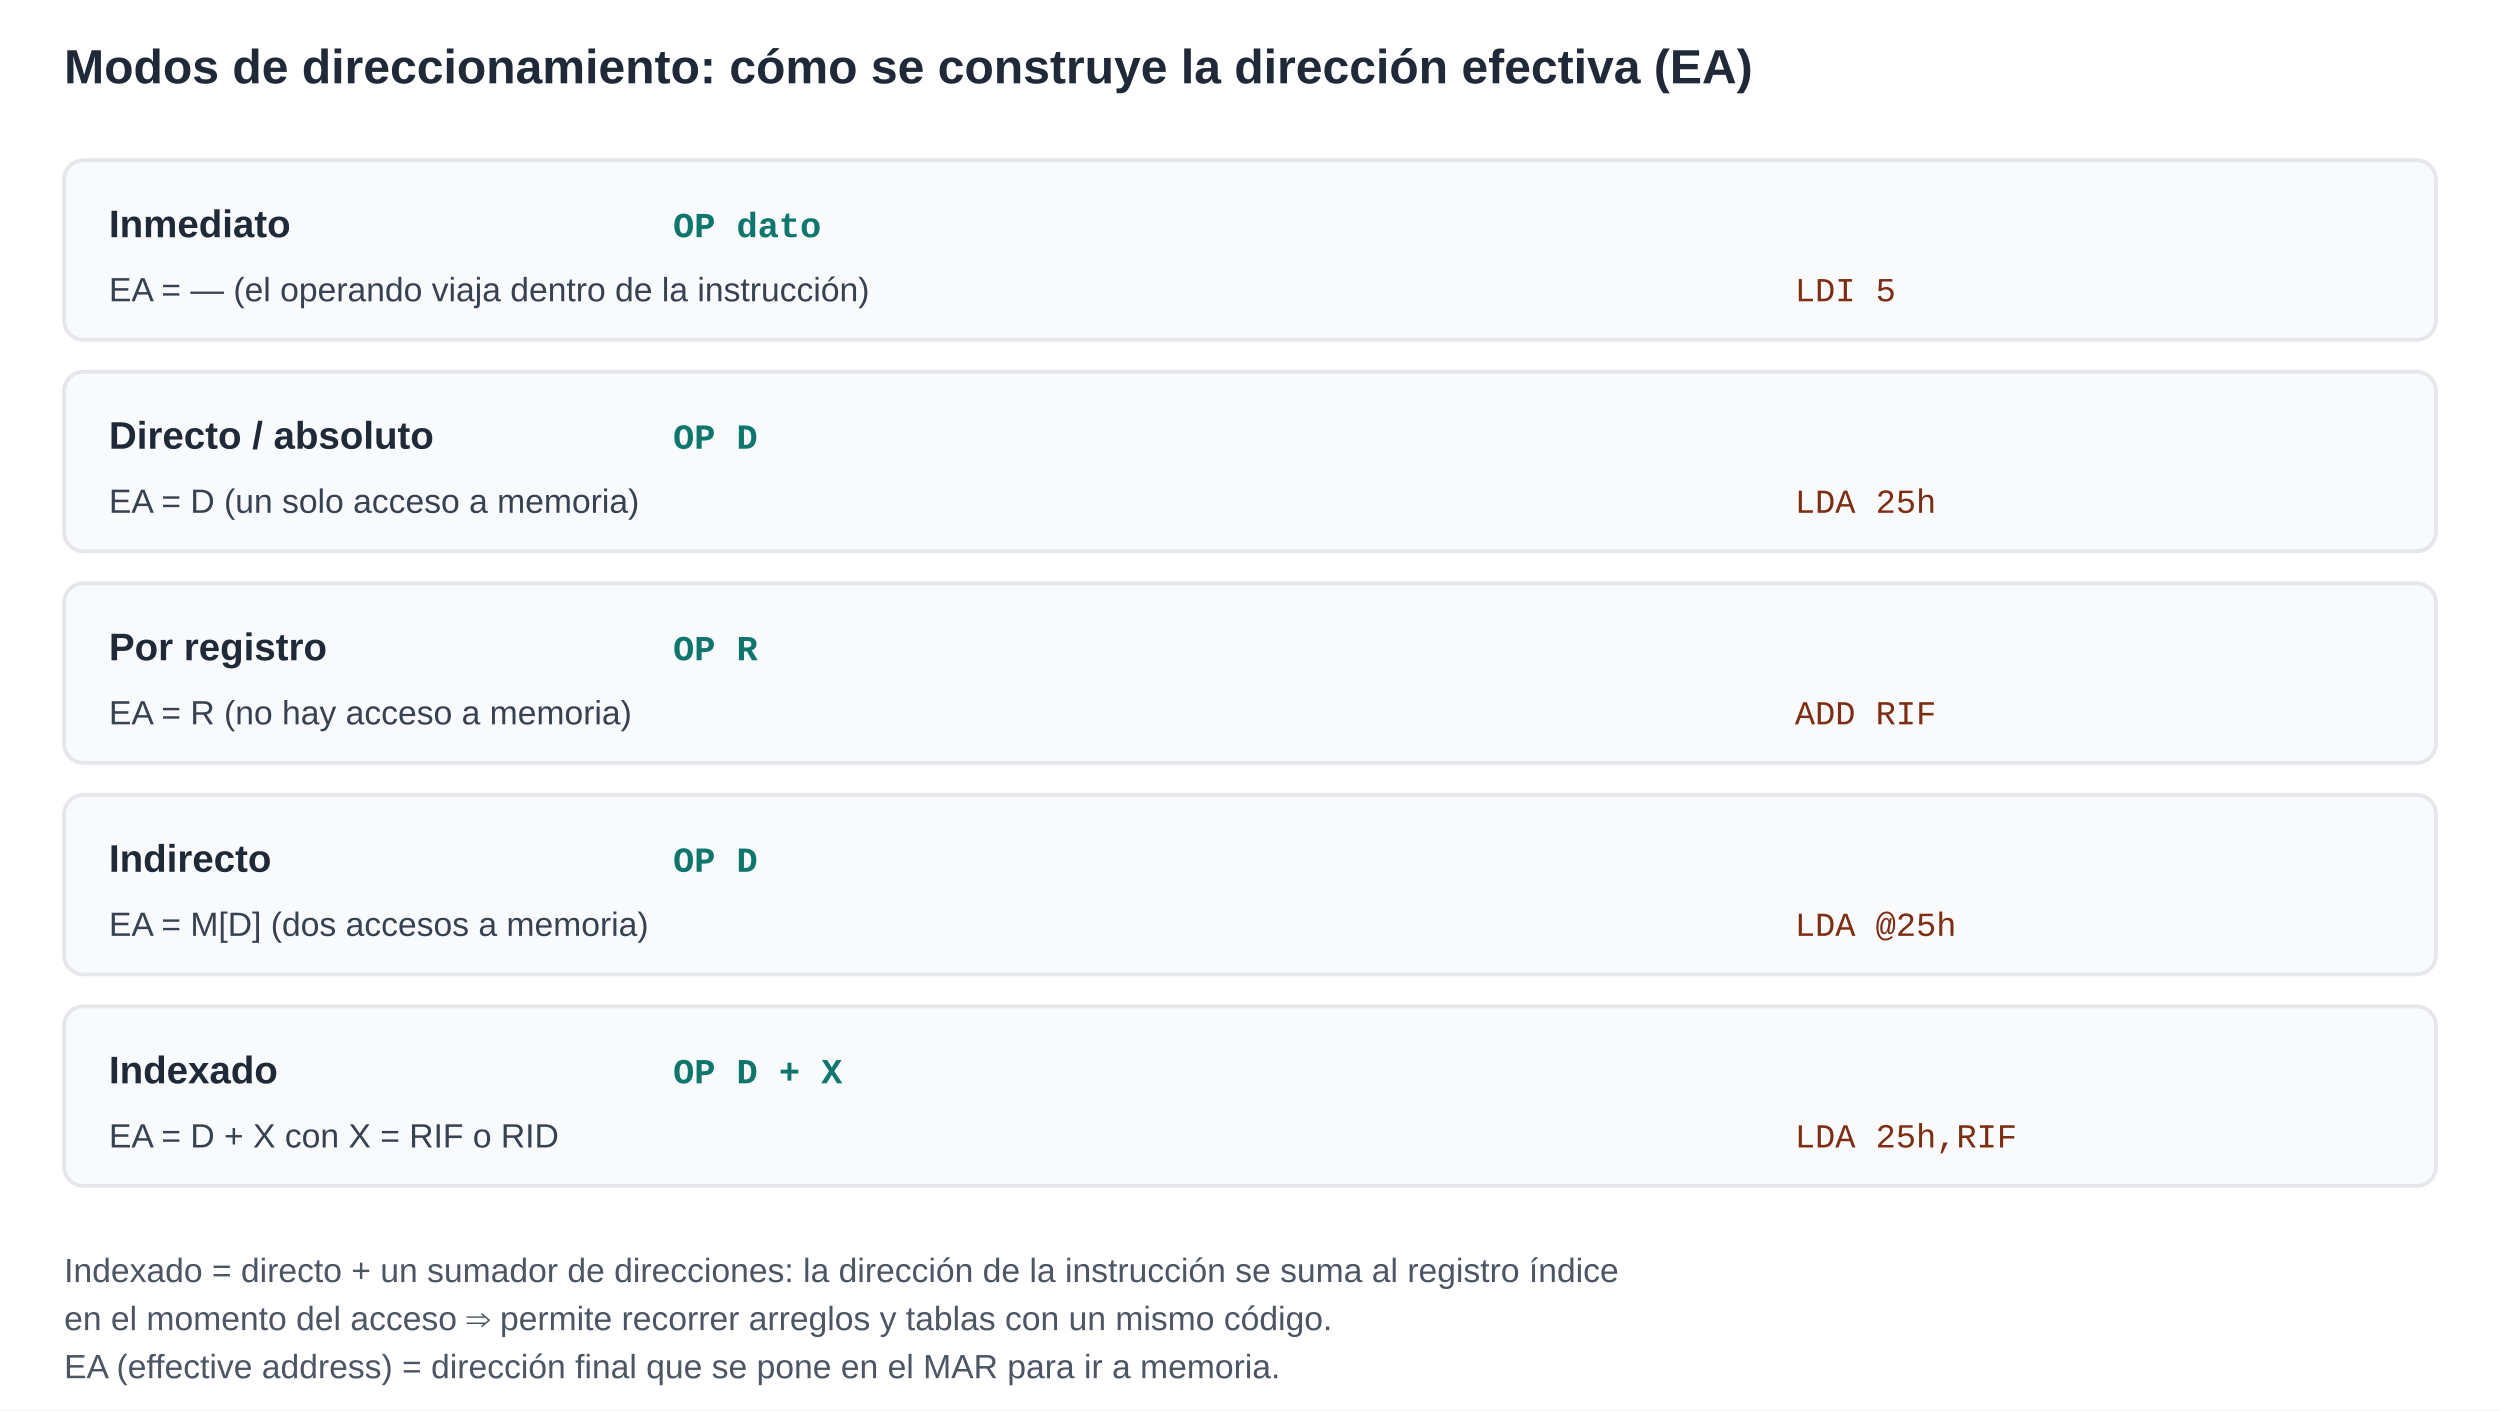
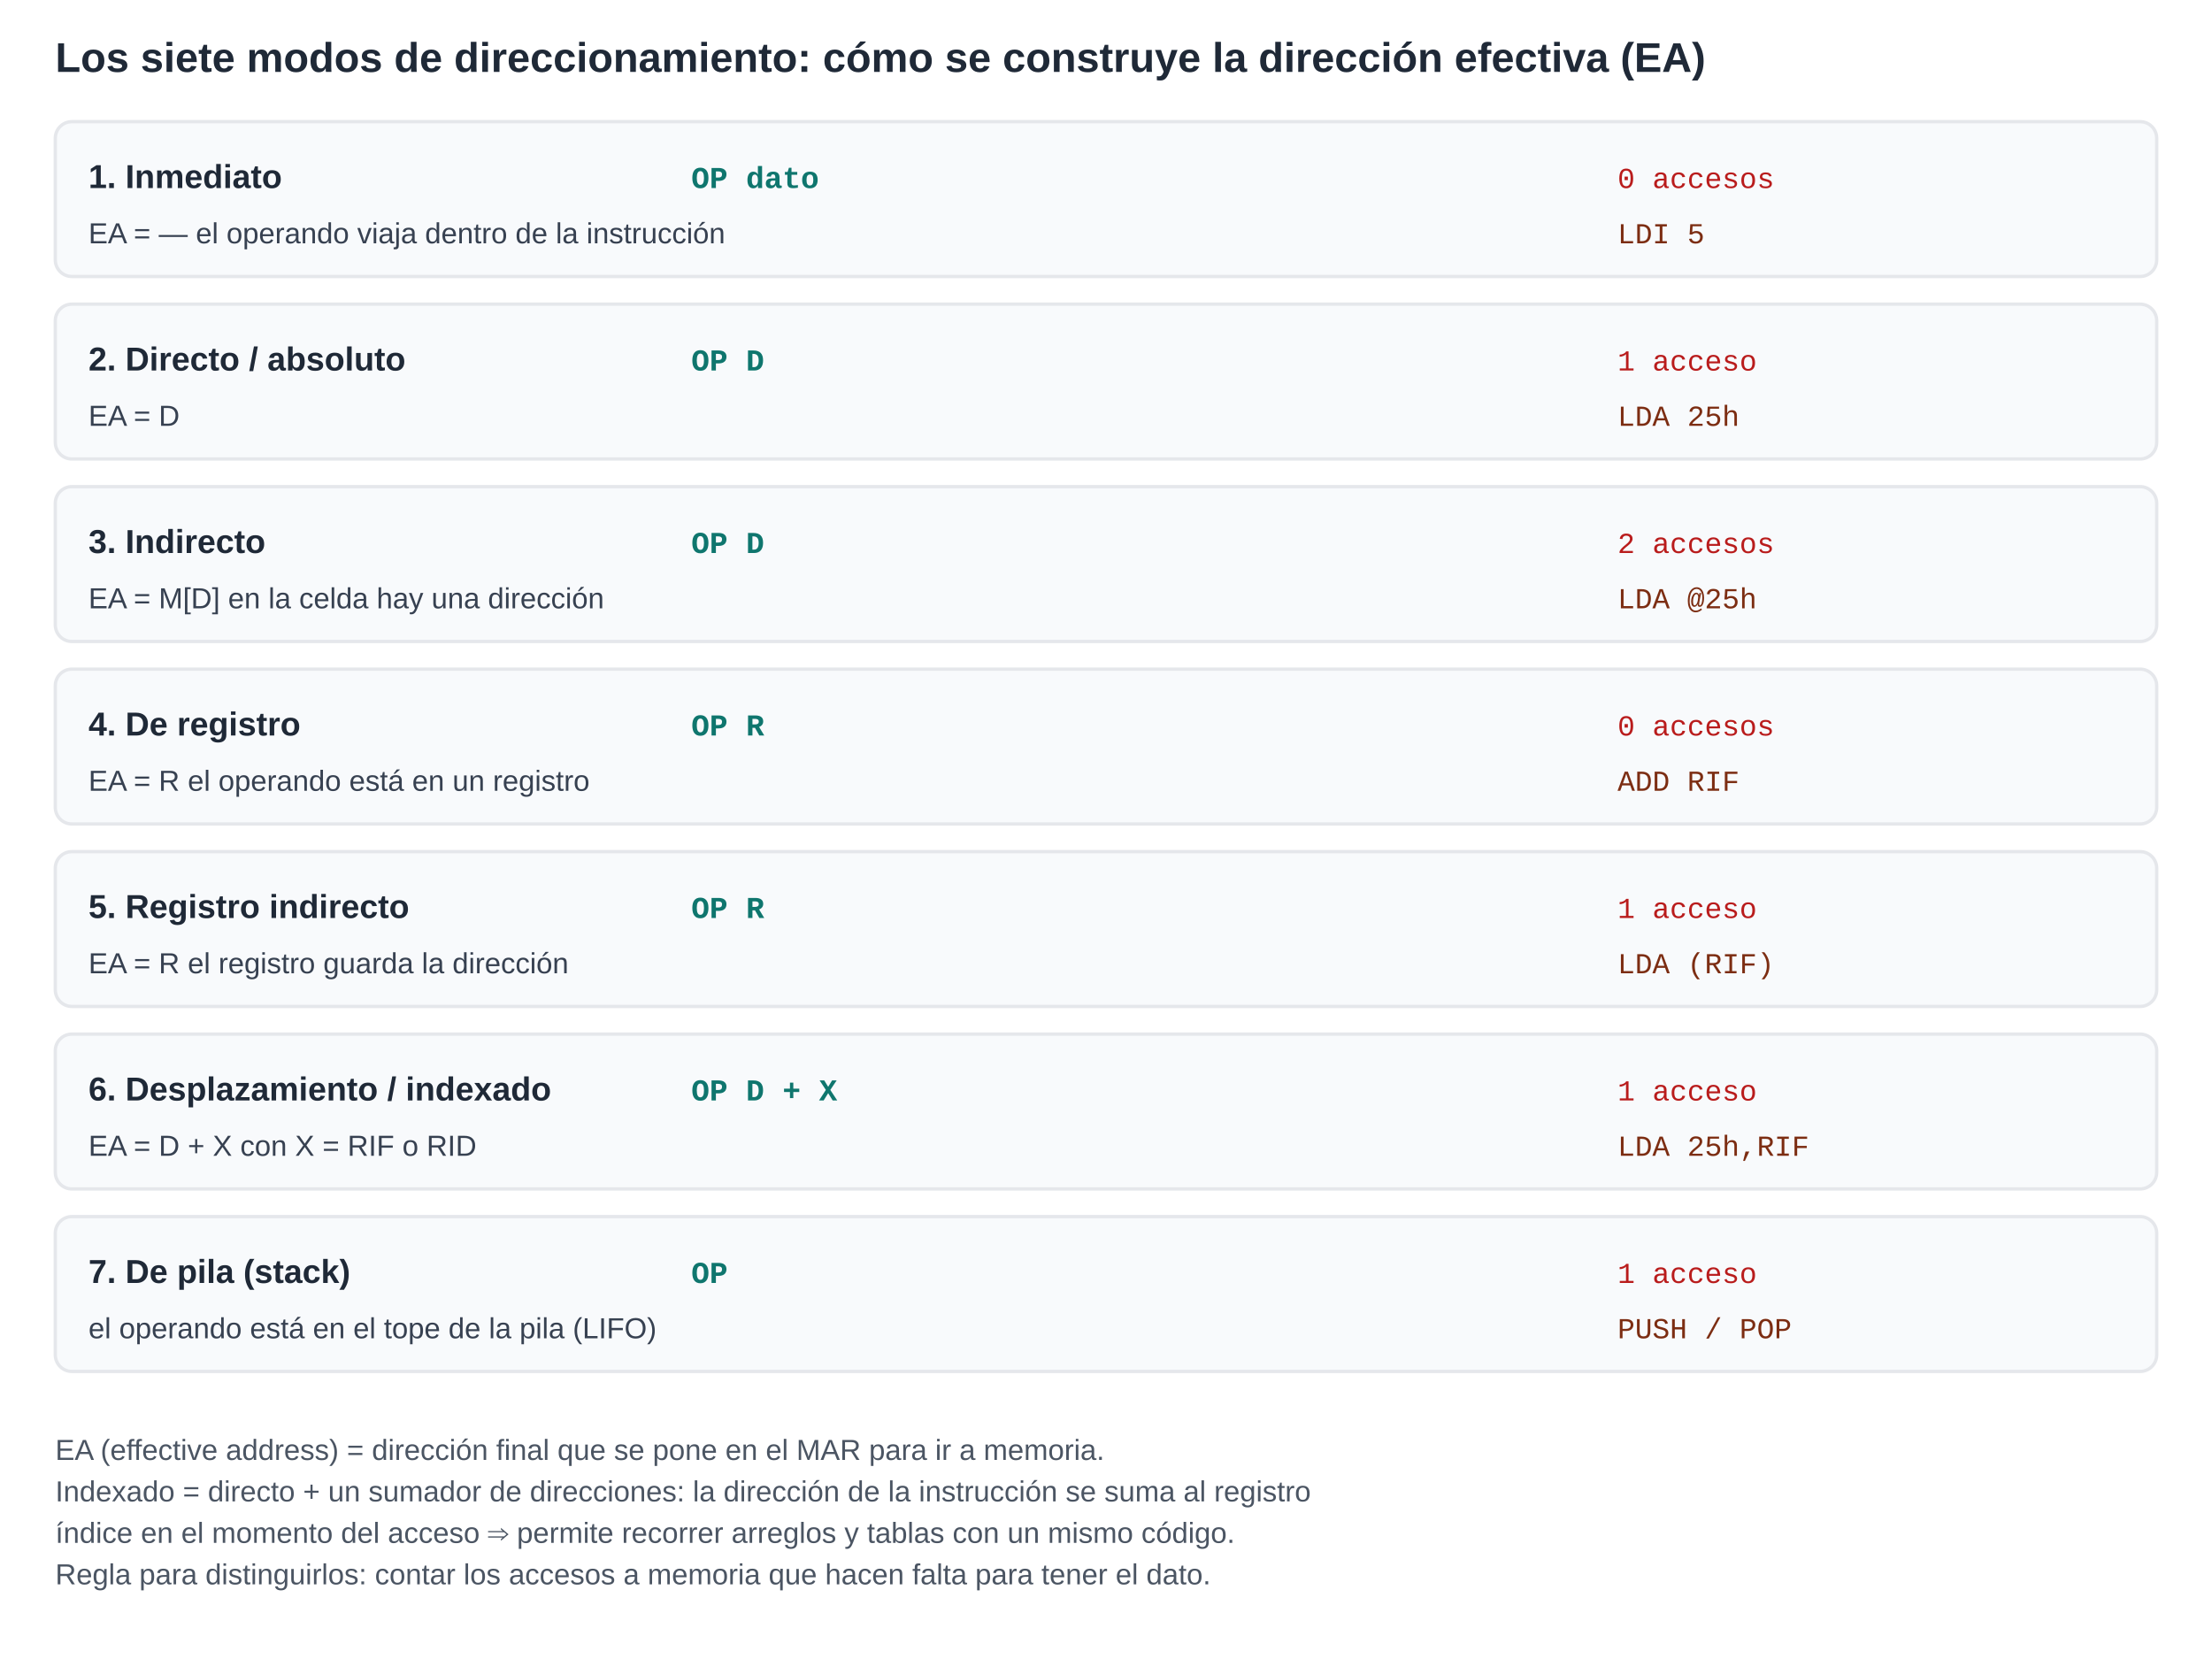
- <svg xmlns="http://www.w3.org/2000/svg" width="780" height="440" viewBox="0 0 780 440">
+ <svg xmlns="http://www.w3.org/2000/svg" width="800" height="600" viewBox="0 0 800 600">
  <rect width="100%" height="100%" fill="#ffffff" />
-   <text x="20" y="26" font-family="'Segoe UI', 'Helvetica Neue', Arial, sans-serif" font-size="15" font-weight="700" text-anchor="start" fill="#1f2937">Modos de direccionamiento: cómo se construye la dirección efectiva (EA)</text>
-   <rect x="20" y="50" width="740" height="56" rx="6" fill="#f8fafc" stroke="#e5e7eb" stroke-width="1.2" />
-   <text x="34" y="74" font-family="'Segoe UI', 'Helvetica Neue', Arial, sans-serif" font-size="12" font-weight="700" text-anchor="start" fill="#1f2937">Inmediato</text>
-   <text x="210" y="74" font-family="Consolas, 'Courier New', monospace" font-size="11" font-weight="600" text-anchor="start" fill="#0f766e">OP  dato</text>
-   <text x="34" y="94" font-family="'Segoe UI', 'Helvetica Neue', Arial, sans-serif" font-size="10.5" font-weight="400" text-anchor="start" fill="#374151">EA = — (el operando viaja dentro de la instrucción)</text>
-   <text x="560" y="94" font-family="Consolas, 'Courier New', monospace" font-size="10.5" font-weight="400" text-anchor="start" fill="#7c2d12">LDI 5</text>
-   <rect x="20" y="116" width="740" height="56" rx="6" fill="#f8fafc" stroke="#e5e7eb" stroke-width="1.2" />
-   <text x="34" y="140" font-family="'Segoe UI', 'Helvetica Neue', Arial, sans-serif" font-size="12" font-weight="700" text-anchor="start" fill="#1f2937">Directo / absoluto</text>
-   <text x="210" y="140" font-family="Consolas, 'Courier New', monospace" font-size="11" font-weight="600" text-anchor="start" fill="#0f766e">OP  D</text>
-   <text x="34" y="160" font-family="'Segoe UI', 'Helvetica Neue', Arial, sans-serif" font-size="10.5" font-weight="400" text-anchor="start" fill="#374151">EA = D  (un solo acceso a memoria)</text>
-   <text x="560" y="160" font-family="Consolas, 'Courier New', monospace" font-size="10.5" font-weight="400" text-anchor="start" fill="#7c2d12">LDA 25h</text>
-   <rect x="20" y="182" width="740" height="56" rx="6" fill="#f8fafc" stroke="#e5e7eb" stroke-width="1.2" />
-   <text x="34" y="206" font-family="'Segoe UI', 'Helvetica Neue', Arial, sans-serif" font-size="12" font-weight="700" text-anchor="start" fill="#1f2937">Por registro</text>
-   <text x="210" y="206" font-family="Consolas, 'Courier New', monospace" font-size="11" font-weight="600" text-anchor="start" fill="#0f766e">OP  R</text>
-   <text x="34" y="226" font-family="'Segoe UI', 'Helvetica Neue', Arial, sans-serif" font-size="10.5" font-weight="400" text-anchor="start" fill="#374151">EA = R  (no hay acceso a memoria)</text>
-   <text x="560" y="226" font-family="Consolas, 'Courier New', monospace" font-size="10.5" font-weight="400" text-anchor="start" fill="#7c2d12">ADD RIF</text>
-   <rect x="20" y="248" width="740" height="56" rx="6" fill="#f8fafc" stroke="#e5e7eb" stroke-width="1.2" />
-   <text x="34" y="272" font-family="'Segoe UI', 'Helvetica Neue', Arial, sans-serif" font-size="12" font-weight="700" text-anchor="start" fill="#1f2937">Indirecto</text>
-   <text x="210" y="272" font-family="Consolas, 'Courier New', monospace" font-size="11" font-weight="600" text-anchor="start" fill="#0f766e">OP  D</text>
-   <text x="34" y="292" font-family="'Segoe UI', 'Helvetica Neue', Arial, sans-serif" font-size="10.5" font-weight="400" text-anchor="start" fill="#374151">EA = M[D]  (dos accesos a memoria)</text>
-   <text x="560" y="292" font-family="Consolas, 'Courier New', monospace" font-size="10.5" font-weight="400" text-anchor="start" fill="#7c2d12">LDA @25h</text>
-   <rect x="20" y="314" width="740" height="56" rx="6" fill="#f8fafc" stroke="#e5e7eb" stroke-width="1.2" />
-   <text x="34" y="338" font-family="'Segoe UI', 'Helvetica Neue', Arial, sans-serif" font-size="12" font-weight="700" text-anchor="start" fill="#1f2937">Indexado</text>
-   <text x="210" y="338" font-family="Consolas, 'Courier New', monospace" font-size="11" font-weight="600" text-anchor="start" fill="#0f766e">OP  D + X</text>
-   <text x="34" y="358" font-family="'Segoe UI', 'Helvetica Neue', Arial, sans-serif" font-size="10.5" font-weight="400" text-anchor="start" fill="#374151">EA = D + X   con X = RIF o RID</text>
-   <text x="560" y="358" font-family="Consolas, 'Courier New', monospace" font-size="10.5" font-weight="400" text-anchor="start" fill="#7c2d12">LDA 25h,RIF</text>
-   <text x="20" y="400" font-family="'Segoe UI', 'Helvetica Neue', Arial, sans-serif" font-size="10.5" font-weight="400" text-anchor="start" fill="#4b5563">Indexado = directo + un sumador de direcciones: la dirección de la instrucción se suma al registro índice</text>
-   <text x="20" y="415" font-family="'Segoe UI', 'Helvetica Neue', Arial, sans-serif" font-size="10.5" font-weight="400" text-anchor="start" fill="#4b5563">en el momento del acceso ⇒ permite recorrer arreglos y tablas con un mismo código.</text>
-   <text x="20" y="430" font-family="'Segoe UI', 'Helvetica Neue', Arial, sans-serif" font-size="10.5" font-weight="400" text-anchor="start" fill="#4b5563">EA (effective address) = dirección final que se pone en el MAR para ir a memoria.</text>
+   <text x="20" y="26" font-family="'Segoe UI', 'Helvetica Neue', Arial, sans-serif" font-size="15" font-weight="700" text-anchor="start" fill="#1f2937">Los siete modos de direccionamiento: cómo se construye la dirección efectiva (EA)</text>
+   <rect x="20" y="44" width="760" height="56" rx="6" fill="#f8fafc" stroke="#e5e7eb" stroke-width="1.2" />
+   <text x="32" y="68" font-family="'Segoe UI', 'Helvetica Neue', Arial, sans-serif" font-size="12" font-weight="700" text-anchor="start" fill="#1f2937">1. Inmediato</text>
+   <text x="250" y="68" font-family="Consolas, 'Courier New', monospace" font-size="11" font-weight="600" text-anchor="start" fill="#0f766e">OP  dato</text>
+   <text x="32" y="88" font-family="'Segoe UI', 'Helvetica Neue', Arial, sans-serif" font-size="10.5" font-weight="400" text-anchor="start" fill="#374151">EA = —   el operando viaja dentro de la instrucción</text>
+   <text x="585" y="68" font-family="Consolas, 'Courier New', monospace" font-size="10.5" font-weight="400" text-anchor="start" fill="#b91c1c">0 accesos</text>
+   <text x="585" y="88" font-family="Consolas, 'Courier New', monospace" font-size="10.5" font-weight="400" text-anchor="start" fill="#7c2d12">LDI 5</text>
+   <rect x="20" y="110" width="760" height="56" rx="6" fill="#f8fafc" stroke="#e5e7eb" stroke-width="1.2" />
+   <text x="32" y="134" font-family="'Segoe UI', 'Helvetica Neue', Arial, sans-serif" font-size="12" font-weight="700" text-anchor="start" fill="#1f2937">2. Directo / absoluto</text>
+   <text x="250" y="134" font-family="Consolas, 'Courier New', monospace" font-size="11" font-weight="600" text-anchor="start" fill="#0f766e">OP  D</text>
+   <text x="32" y="154" font-family="'Segoe UI', 'Helvetica Neue', Arial, sans-serif" font-size="10.5" font-weight="400" text-anchor="start" fill="#374151">EA = D</text>
+   <text x="585" y="134" font-family="Consolas, 'Courier New', monospace" font-size="10.5" font-weight="400" text-anchor="start" fill="#b91c1c">1 acceso</text>
+   <text x="585" y="154" font-family="Consolas, 'Courier New', monospace" font-size="10.5" font-weight="400" text-anchor="start" fill="#7c2d12">LDA 25h</text>
+   <rect x="20" y="176" width="760" height="56" rx="6" fill="#f8fafc" stroke="#e5e7eb" stroke-width="1.2" />
+   <text x="32" y="200" font-family="'Segoe UI', 'Helvetica Neue', Arial, sans-serif" font-size="12" font-weight="700" text-anchor="start" fill="#1f2937">3. Indirecto</text>
+   <text x="250" y="200" font-family="Consolas, 'Courier New', monospace" font-size="11" font-weight="600" text-anchor="start" fill="#0f766e">OP  D</text>
+   <text x="32" y="220" font-family="'Segoe UI', 'Helvetica Neue', Arial, sans-serif" font-size="10.5" font-weight="400" text-anchor="start" fill="#374151">EA = M[D]   en la celda hay una dirección</text>
+   <text x="585" y="200" font-family="Consolas, 'Courier New', monospace" font-size="10.5" font-weight="400" text-anchor="start" fill="#b91c1c">2 accesos</text>
+   <text x="585" y="220" font-family="Consolas, 'Courier New', monospace" font-size="10.5" font-weight="400" text-anchor="start" fill="#7c2d12">LDA @25h</text>
+   <rect x="20" y="242" width="760" height="56" rx="6" fill="#f8fafc" stroke="#e5e7eb" stroke-width="1.2" />
+   <text x="32" y="266" font-family="'Segoe UI', 'Helvetica Neue', Arial, sans-serif" font-size="12" font-weight="700" text-anchor="start" fill="#1f2937">4. De registro</text>
+   <text x="250" y="266" font-family="Consolas, 'Courier New', monospace" font-size="11" font-weight="600" text-anchor="start" fill="#0f766e">OP  R</text>
+   <text x="32" y="286" font-family="'Segoe UI', 'Helvetica Neue', Arial, sans-serif" font-size="10.5" font-weight="400" text-anchor="start" fill="#374151">EA = R   el operando está en un registro</text>
+   <text x="585" y="266" font-family="Consolas, 'Courier New', monospace" font-size="10.5" font-weight="400" text-anchor="start" fill="#b91c1c">0 accesos</text>
+   <text x="585" y="286" font-family="Consolas, 'Courier New', monospace" font-size="10.5" font-weight="400" text-anchor="start" fill="#7c2d12">ADD RIF</text>
+   <rect x="20" y="308" width="760" height="56" rx="6" fill="#f8fafc" stroke="#e5e7eb" stroke-width="1.2" />
+   <text x="32" y="332" font-family="'Segoe UI', 'Helvetica Neue', Arial, sans-serif" font-size="12" font-weight="700" text-anchor="start" fill="#1f2937">5. Registro indirecto</text>
+   <text x="250" y="332" font-family="Consolas, 'Courier New', monospace" font-size="11" font-weight="600" text-anchor="start" fill="#0f766e">OP  R</text>
+   <text x="32" y="352" font-family="'Segoe UI', 'Helvetica Neue', Arial, sans-serif" font-size="10.5" font-weight="400" text-anchor="start" fill="#374151">EA = R   el registro guarda la dirección</text>
+   <text x="585" y="332" font-family="Consolas, 'Courier New', monospace" font-size="10.5" font-weight="400" text-anchor="start" fill="#b91c1c">1 acceso</text>
+   <text x="585" y="352" font-family="Consolas, 'Courier New', monospace" font-size="10.5" font-weight="400" text-anchor="start" fill="#7c2d12">LDA (RIF)</text>
+   <rect x="20" y="374" width="760" height="56" rx="6" fill="#f8fafc" stroke="#e5e7eb" stroke-width="1.2" />
+   <text x="32" y="398" font-family="'Segoe UI', 'Helvetica Neue', Arial, sans-serif" font-size="12" font-weight="700" text-anchor="start" fill="#1f2937">6. Desplazamiento / indexado</text>
+   <text x="250" y="398" font-family="Consolas, 'Courier New', monospace" font-size="11" font-weight="600" text-anchor="start" fill="#0f766e">OP  D + X</text>
+   <text x="32" y="418" font-family="'Segoe UI', 'Helvetica Neue', Arial, sans-serif" font-size="10.5" font-weight="400" text-anchor="start" fill="#374151">EA = D + X   con X = RIF o RID</text>
+   <text x="585" y="398" font-family="Consolas, 'Courier New', monospace" font-size="10.5" font-weight="400" text-anchor="start" fill="#b91c1c">1 acceso</text>
+   <text x="585" y="418" font-family="Consolas, 'Courier New', monospace" font-size="10.5" font-weight="400" text-anchor="start" fill="#7c2d12">LDA 25h,RIF</text>
+   <rect x="20" y="440" width="760" height="56" rx="6" fill="#f8fafc" stroke="#e5e7eb" stroke-width="1.2" />
+   <text x="32" y="464" font-family="'Segoe UI', 'Helvetica Neue', Arial, sans-serif" font-size="12" font-weight="700" text-anchor="start" fill="#1f2937">7. De pila (stack)</text>
+   <text x="250" y="464" font-family="Consolas, 'Courier New', monospace" font-size="11" font-weight="600" text-anchor="start" fill="#0f766e">OP</text>
+   <text x="32" y="484" font-family="'Segoe UI', 'Helvetica Neue', Arial, sans-serif" font-size="10.5" font-weight="400" text-anchor="start" fill="#374151">el operando está en el tope de la pila (LIFO)</text>
+   <text x="585" y="464" font-family="Consolas, 'Courier New', monospace" font-size="10.5" font-weight="400" text-anchor="start" fill="#b91c1c">1 acceso</text>
+   <text x="585" y="484" font-family="Consolas, 'Courier New', monospace" font-size="10.5" font-weight="400" text-anchor="start" fill="#7c2d12">PUSH / POP</text>
+   <text x="20" y="528" font-family="'Segoe UI', 'Helvetica Neue', Arial, sans-serif" font-size="10.5" font-weight="400" text-anchor="start" fill="#4b5563">EA (effective address) = dirección final que se pone en el MAR para ir a memoria.</text>
+   <text x="20" y="543" font-family="'Segoe UI', 'Helvetica Neue', Arial, sans-serif" font-size="10.5" font-weight="400" text-anchor="start" fill="#4b5563">Indexado = directo + un sumador de direcciones: la dirección de la instrucción se suma al registro</text>
+   <text x="20" y="558" font-family="'Segoe UI', 'Helvetica Neue', Arial, sans-serif" font-size="10.5" font-weight="400" text-anchor="start" fill="#4b5563">índice en el momento del acceso ⇒ permite recorrer arreglos y tablas con un mismo código.</text>
+   <text x="20" y="573" font-family="'Segoe UI', 'Helvetica Neue', Arial, sans-serif" font-size="10.5" font-weight="400" text-anchor="start" fill="#4b5563">Regla para distinguirlos: contar los accesos a memoria que hacen falta para tener el dato.</text>
</svg>
